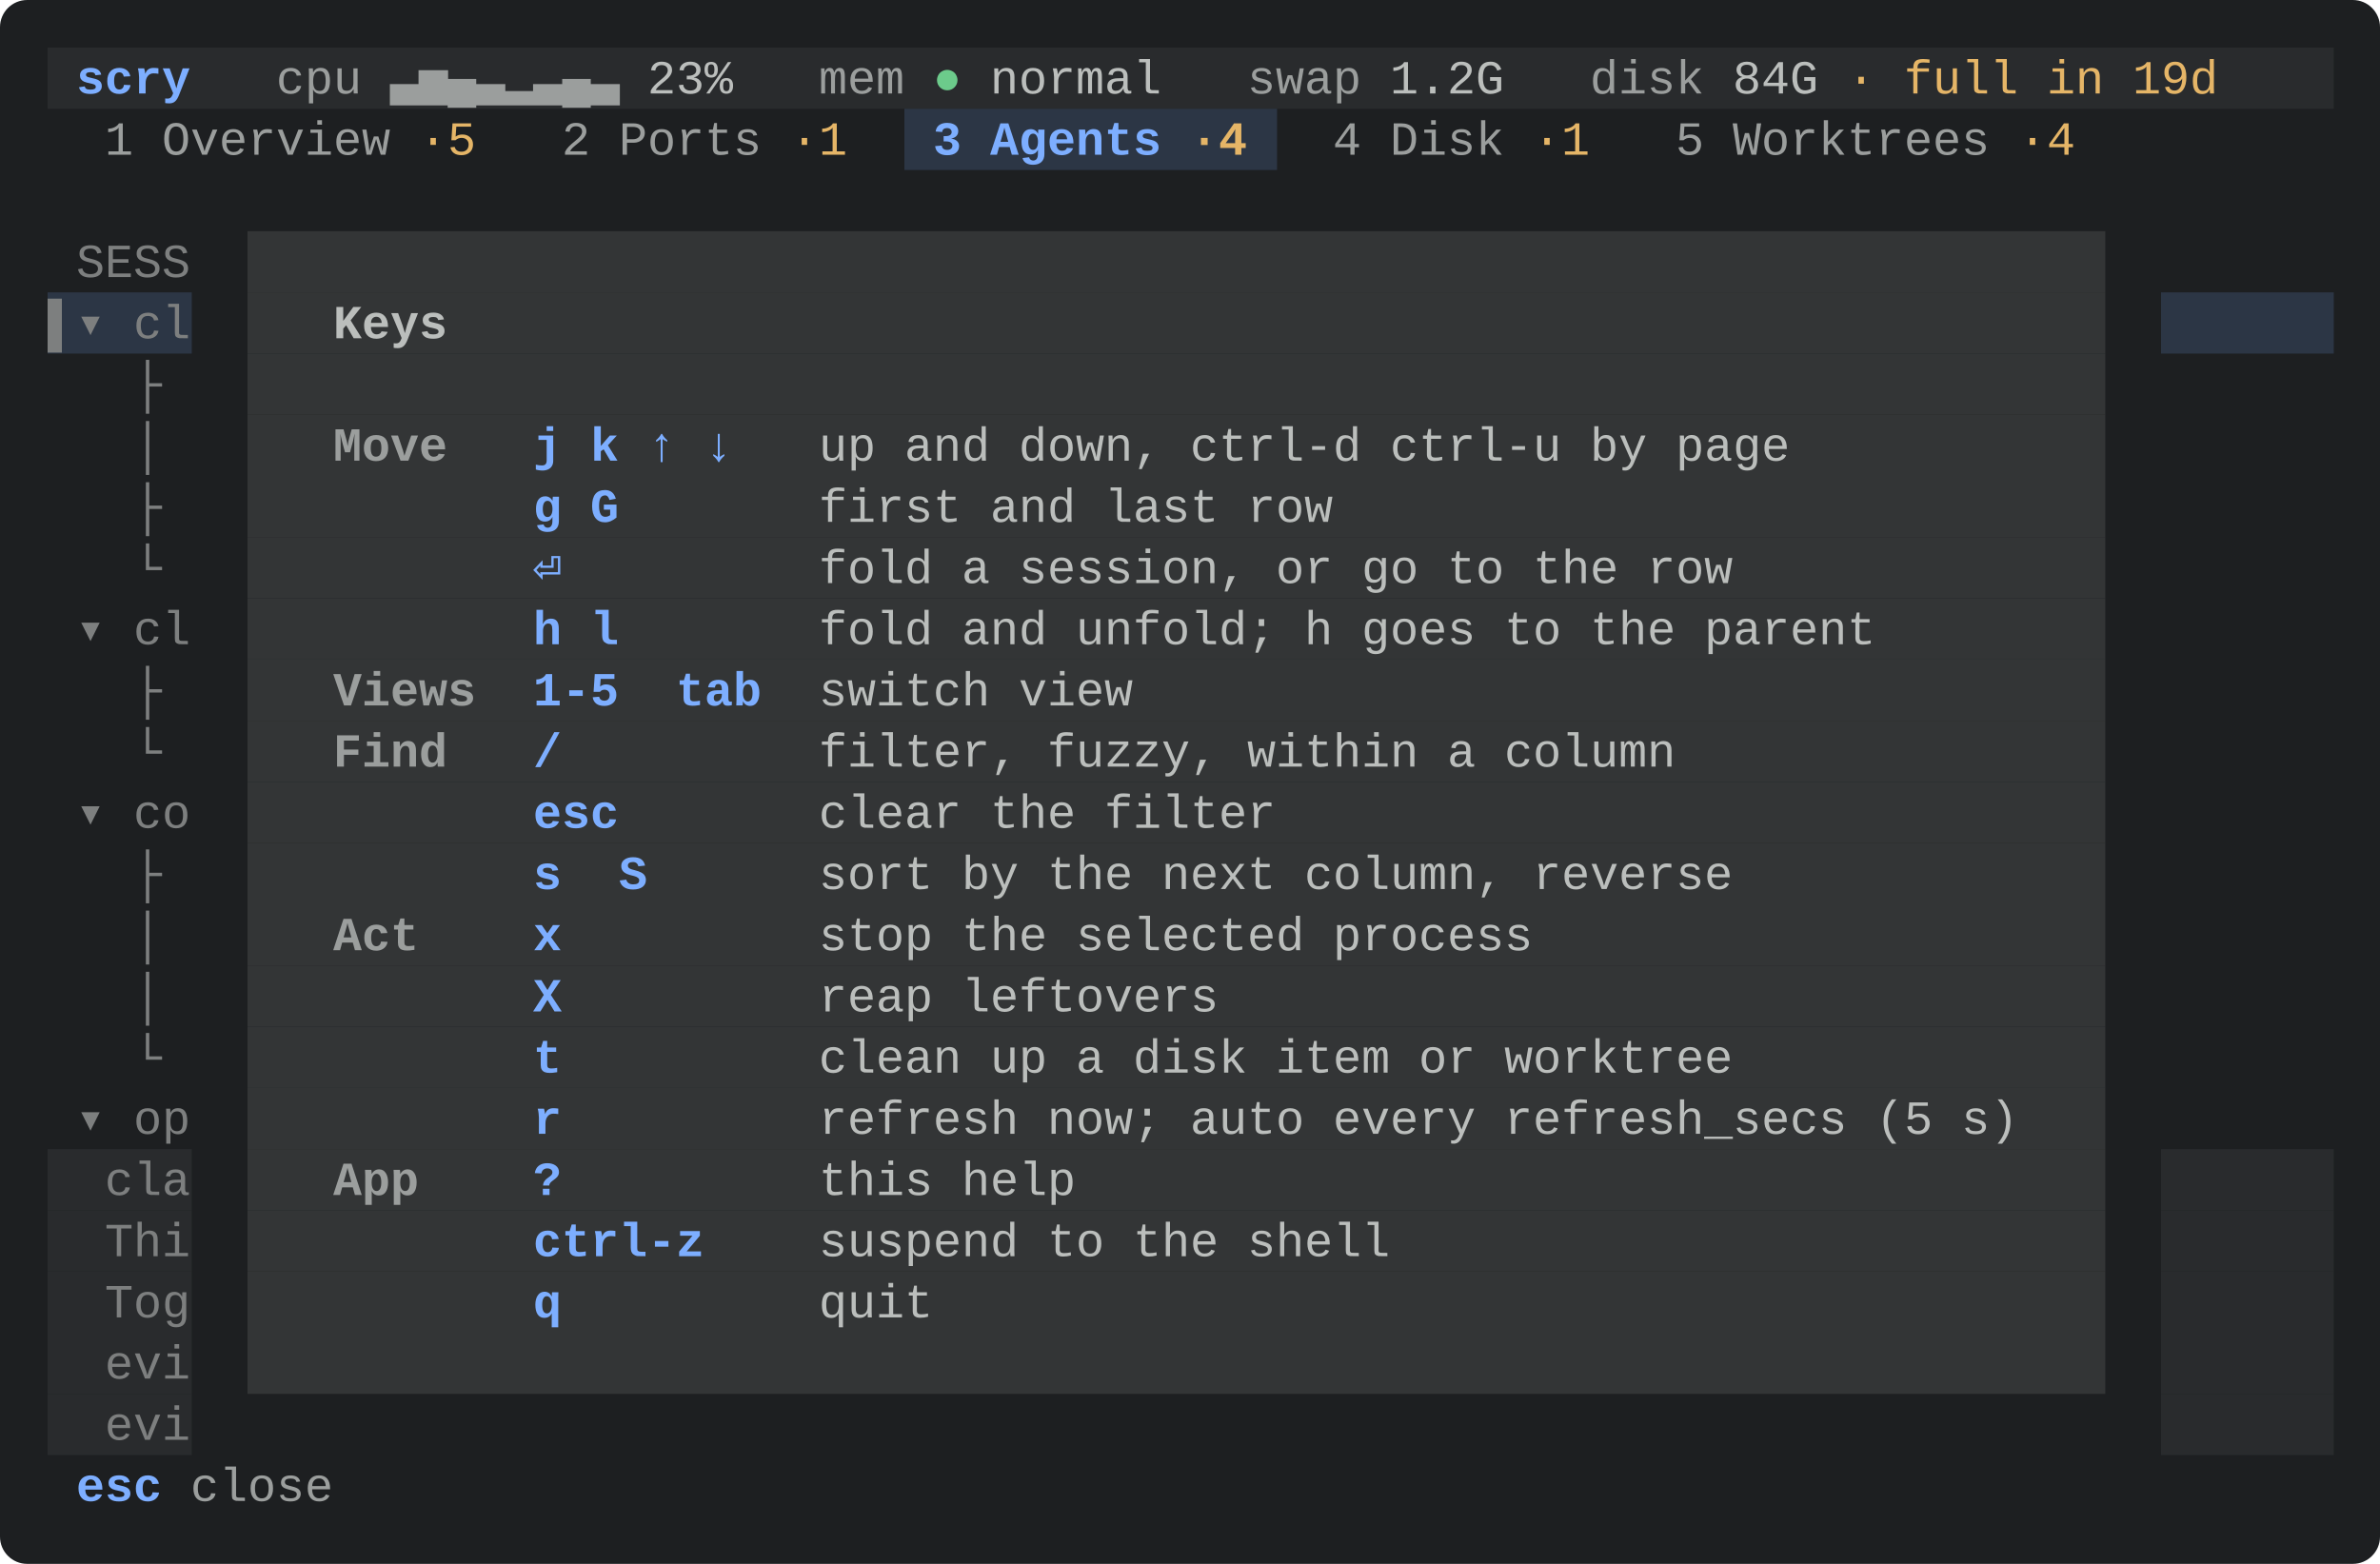
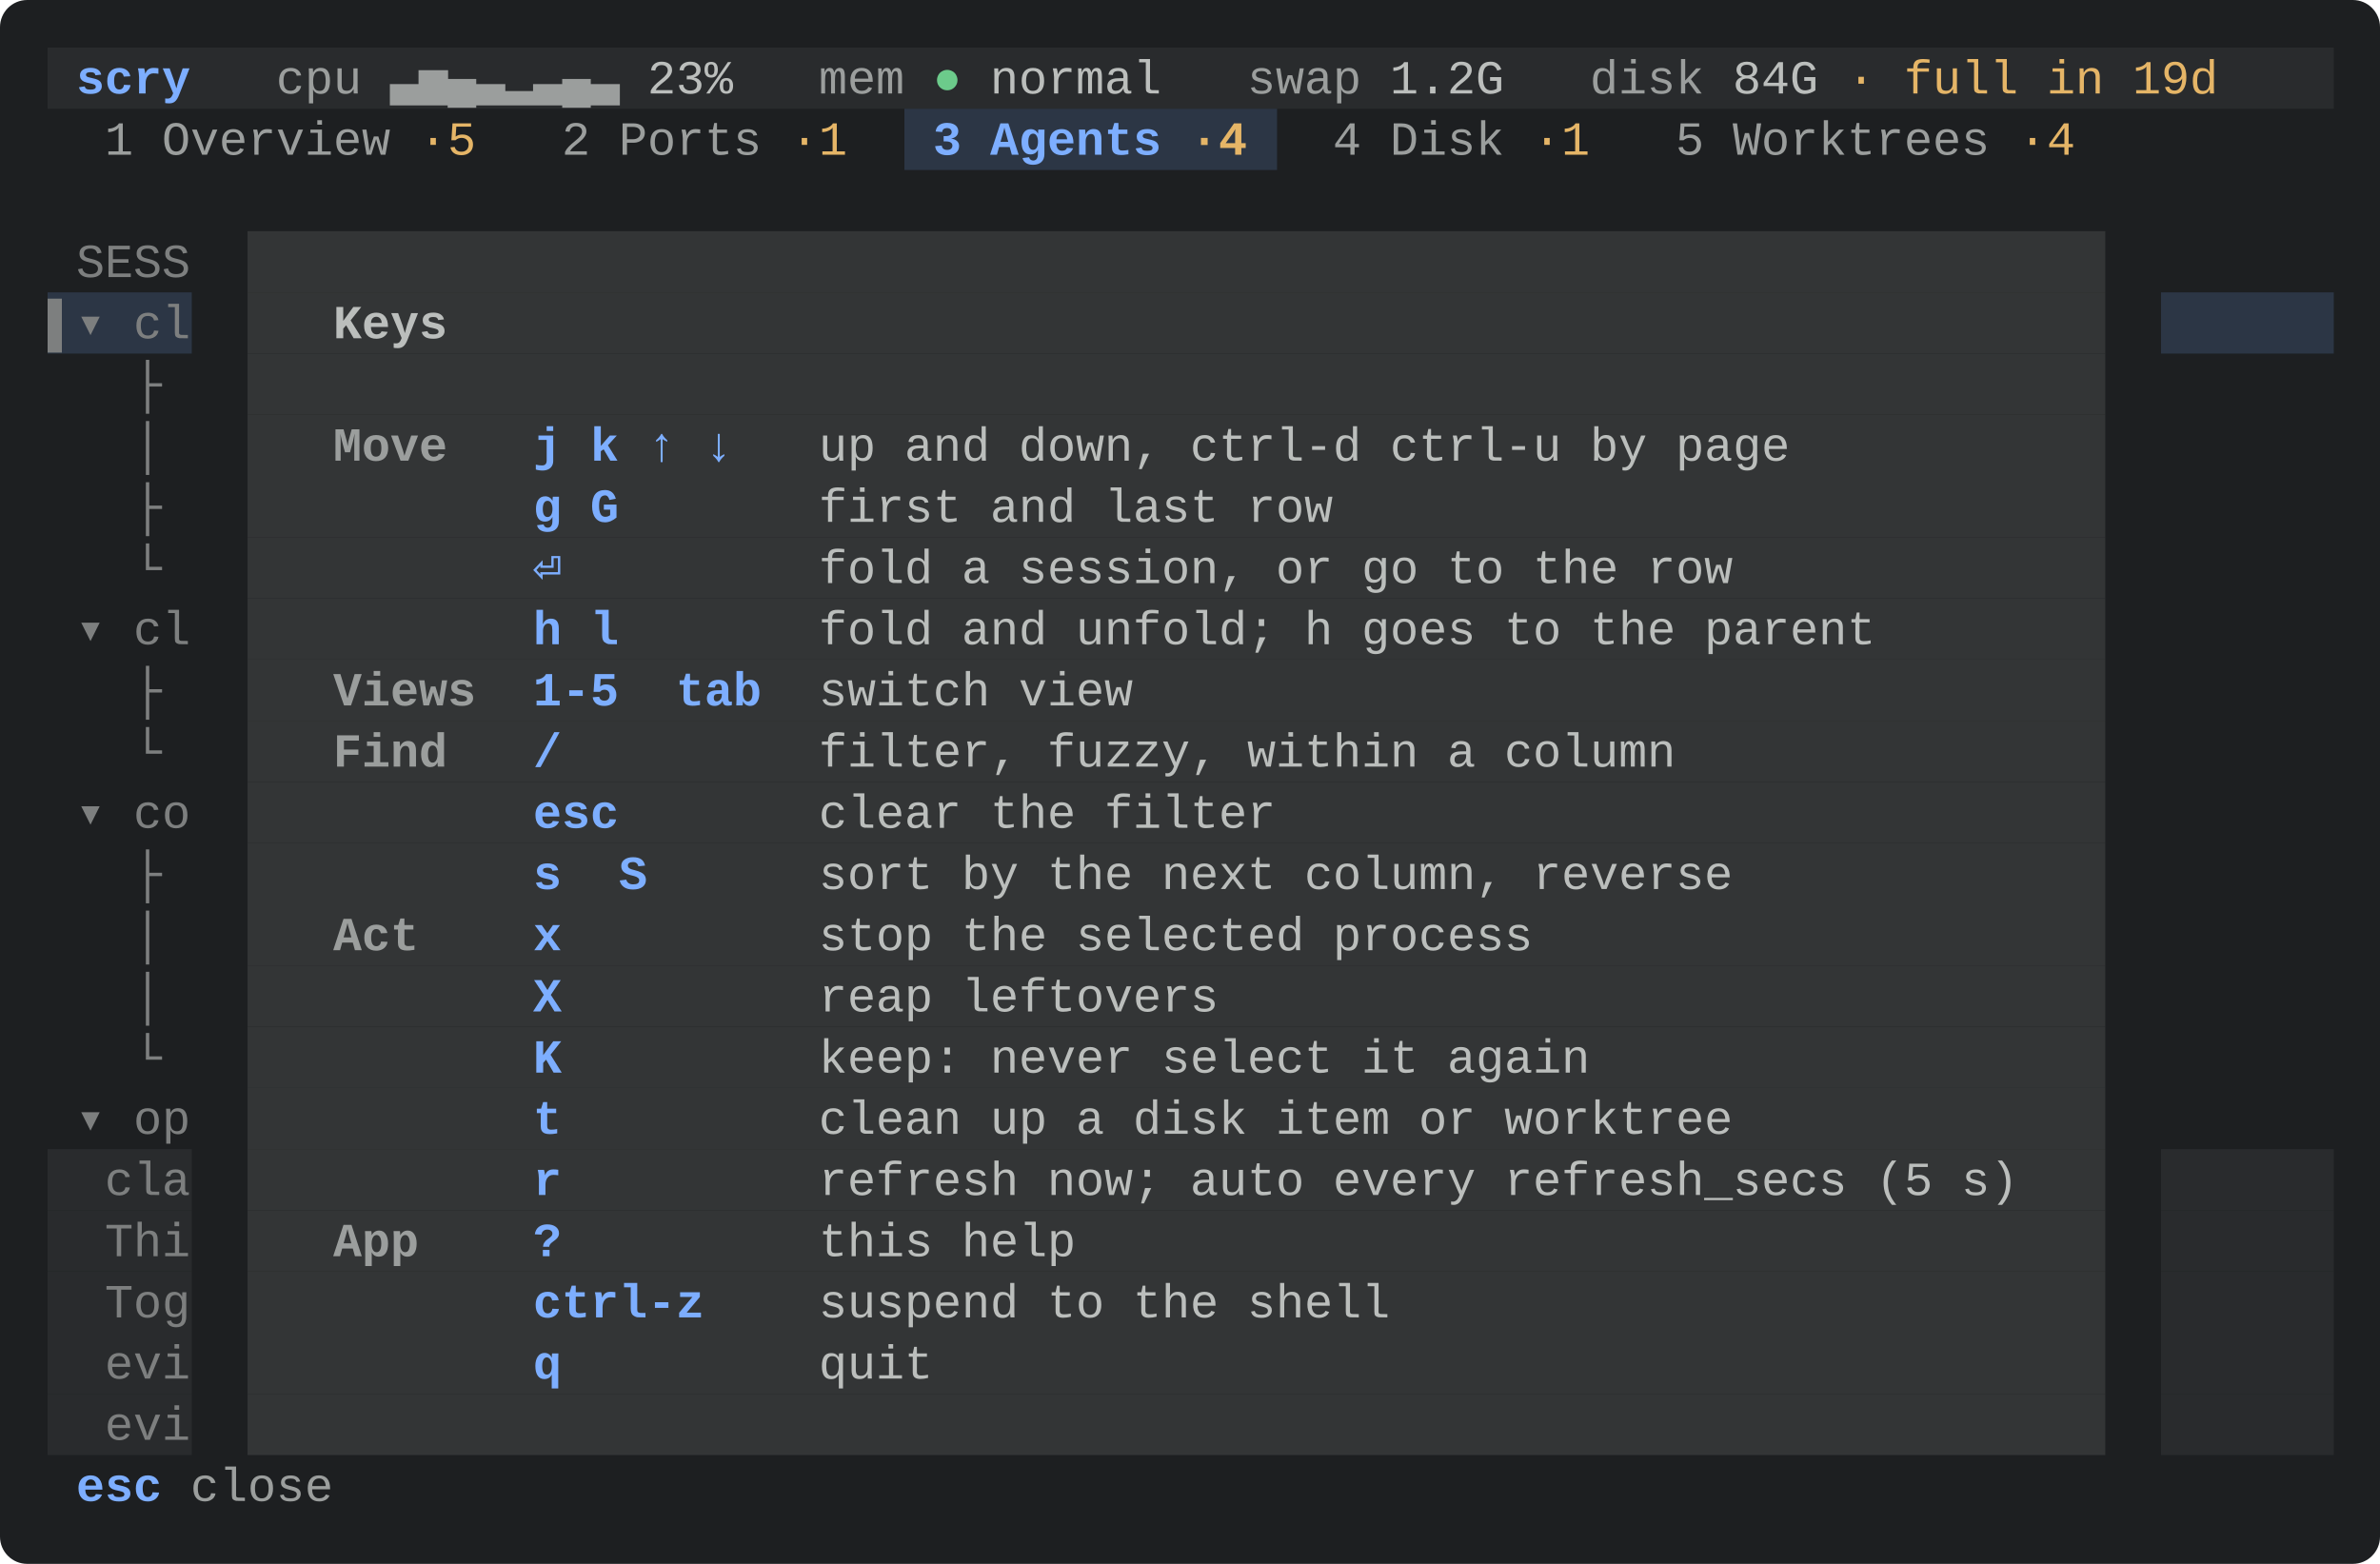
<svg xmlns="http://www.w3.org/2000/svg" width="700" height="460" viewBox="0 0 700 460">
  <style>text{font-family:ui-monospace,SFMono-Regular,"SF Mono",Menlo,Consolas,"Liberation Mono","DejaVu Sans Mono",monospace;font-size:14px;white-space:pre}</style>
  <rect width="700" height="460" rx="8" fill="#1d1f21" />
  <g transform="translate(14 14)">
    <rect x="0.0" y="0" width="672.4" height="18" fill="#292b2d" />
    <text x="8.4" y="13.5" fill="#7daeff" textLength="33.6" lengthAdjust="spacingAndGlyphs" xml:space="preserve" font-weight="700">scry</text>
    <text x="67.2" y="13.5" fill="#9b9e9d" textLength="100.8" lengthAdjust="spacingAndGlyphs" xml:space="preserve">cpu ▃▅▄▃▂▃▄▃</text>
    <text x="176.4" y="13.5" fill="#bbbebc" textLength="25.2" lengthAdjust="spacingAndGlyphs" xml:space="preserve">23%</text>
    <text x="226.8" y="13.5" fill="#9b9e9d" textLength="25.2" lengthAdjust="spacingAndGlyphs" xml:space="preserve">mem</text>
    <text x="260.4" y="13.5" fill="#6ccb8b" textLength="8.4" lengthAdjust="spacingAndGlyphs" xml:space="preserve">●</text>
    <text x="277.2" y="13.5" fill="#bbbebc" textLength="50.4" lengthAdjust="spacingAndGlyphs" xml:space="preserve">normal</text>
    <text x="352.8" y="13.5" fill="#9b9e9d" textLength="33.6" lengthAdjust="spacingAndGlyphs" xml:space="preserve">swap</text>
    <text x="394.8" y="13.5" fill="#bbbebc" textLength="33.6" lengthAdjust="spacingAndGlyphs" xml:space="preserve">1.2G</text>
    <text x="453.6" y="13.5" fill="#9b9e9d" textLength="33.6" lengthAdjust="spacingAndGlyphs" xml:space="preserve">disk</text>
    <text x="495.6" y="13.5" fill="#bbbebc" textLength="25.2" lengthAdjust="spacingAndGlyphs" xml:space="preserve">84G</text>
    <text x="529.2" y="13.5" fill="#e5b567" textLength="109.2" lengthAdjust="spacingAndGlyphs" xml:space="preserve">· full in 19d</text>
    <rect x="252.0" y="18" width="109.6" height="18" fill="#2c3645" />
    <text x="16.8" y="31.5" fill="#9b9e9d" textLength="84.0" lengthAdjust="spacingAndGlyphs" xml:space="preserve">1 Overview</text>
    <text x="109.2" y="31.5" fill="#e5b567" textLength="16.8" lengthAdjust="spacingAndGlyphs" xml:space="preserve">·5</text>
    <text x="151.2" y="31.5" fill="#9b9e9d" textLength="58.8" lengthAdjust="spacingAndGlyphs" xml:space="preserve">2 Ports</text>
    <text x="218.4" y="31.5" fill="#e5b567" textLength="16.8" lengthAdjust="spacingAndGlyphs" xml:space="preserve">·1</text>
    <text x="260.4" y="31.5" fill="#7daeff" textLength="67.2" lengthAdjust="spacingAndGlyphs" xml:space="preserve" font-weight="700">3 Agents</text>
    <text x="336.0" y="31.5" fill="#e5b567" textLength="16.8" lengthAdjust="spacingAndGlyphs" xml:space="preserve" font-weight="700">·4</text>
    <text x="378.0" y="31.5" fill="#9b9e9d" textLength="50.4" lengthAdjust="spacingAndGlyphs" xml:space="preserve">4 Disk</text>
    <text x="436.8" y="31.5" fill="#e5b567" textLength="16.8" lengthAdjust="spacingAndGlyphs" xml:space="preserve">·1</text>
    <text x="478.8" y="31.5" fill="#9b9e9d" textLength="92.4" lengthAdjust="spacingAndGlyphs" xml:space="preserve">5 Worktrees</text>
    <text x="579.6" y="31.5" fill="#e5b567" textLength="16.8" lengthAdjust="spacingAndGlyphs" xml:space="preserve">·4</text>
    <rect x="58.8" y="54" width="546.4" height="18" fill="#333536" />
    <text x="8.4" y="67.5" fill="#7d7f7f" textLength="33.6" lengthAdjust="spacingAndGlyphs" xml:space="preserve">SESS</text>
    <rect x="0.0" y="72" width="42.4" height="18" fill="#2c3645" />
    <rect x="58.8" y="72" width="546.4" height="18" fill="#333536" />
    <rect x="621.6" y="72" width="50.8" height="18" fill="#2c3645" />
    <text x="0.0" y="85.5" fill="#7d7f7f" textLength="42.0" lengthAdjust="spacingAndGlyphs" xml:space="preserve">▌▾ cl</text>
    <text x="84.0" y="85.5" fill="#bbbebc" textLength="33.6" lengthAdjust="spacingAndGlyphs" xml:space="preserve" font-weight="700">Keys</text>
    <rect x="58.8" y="90" width="546.4" height="18" fill="#333536" />
    <text x="25.2" y="103.5" fill="#7d7f7f" textLength="8.4" lengthAdjust="spacingAndGlyphs" xml:space="preserve">├</text>
    <rect x="58.8" y="108" width="546.4" height="18" fill="#333536" />
    <text x="25.2" y="121.5" fill="#7d7f7f" textLength="8.4" lengthAdjust="spacingAndGlyphs" xml:space="preserve">│</text>
    <text x="84.0" y="121.5" fill="#9b9e9d" textLength="33.6" lengthAdjust="spacingAndGlyphs" xml:space="preserve" font-weight="700">Move</text>
    <text x="142.8" y="121.5" fill="#7daeff" textLength="58.8" lengthAdjust="spacingAndGlyphs" xml:space="preserve" font-weight="700">j k ↑ ↓</text>
    <text x="226.8" y="121.5" fill="#bbbebc" textLength="285.6" lengthAdjust="spacingAndGlyphs" xml:space="preserve">up and down, ctrl-d ctrl-u by page</text>
    <rect x="58.8" y="126" width="546.4" height="18" fill="#333536" />
    <text x="25.2" y="139.5" fill="#7d7f7f" textLength="8.4" lengthAdjust="spacingAndGlyphs" xml:space="preserve">├</text>
    <text x="142.8" y="139.5" fill="#7daeff" textLength="25.2" lengthAdjust="spacingAndGlyphs" xml:space="preserve" font-weight="700">g G</text>
    <text x="226.8" y="139.5" fill="#bbbebc" textLength="151.2" lengthAdjust="spacingAndGlyphs" xml:space="preserve">first and last row</text>
    <rect x="58.8" y="144" width="546.4" height="18" fill="#333536" />
    <text x="25.2" y="157.5" fill="#7d7f7f" textLength="8.4" lengthAdjust="spacingAndGlyphs" xml:space="preserve">└</text>
    <text x="142.8" y="157.5" fill="#7daeff" textLength="8.4" lengthAdjust="spacingAndGlyphs" xml:space="preserve" font-weight="700">⏎</text>
    <text x="226.8" y="157.5" fill="#bbbebc" textLength="268.8" lengthAdjust="spacingAndGlyphs" xml:space="preserve">fold a session, or go to the row</text>
    <rect x="58.8" y="162" width="546.4" height="18" fill="#333536" />
    <text x="8.4" y="175.5" fill="#7d7f7f" textLength="33.6" lengthAdjust="spacingAndGlyphs" xml:space="preserve">▾ cl</text>
    <text x="142.8" y="175.5" fill="#7daeff" textLength="25.2" lengthAdjust="spacingAndGlyphs" xml:space="preserve" font-weight="700">h l</text>
    <text x="226.8" y="175.5" fill="#bbbebc" textLength="310.8" lengthAdjust="spacingAndGlyphs" xml:space="preserve">fold and unfold; h goes to the parent</text>
    <rect x="58.8" y="180" width="546.4" height="18" fill="#333536" />
    <text x="25.2" y="193.5" fill="#7d7f7f" textLength="8.4" lengthAdjust="spacingAndGlyphs" xml:space="preserve">├</text>
    <text x="84.0" y="193.5" fill="#9b9e9d" textLength="42.0" lengthAdjust="spacingAndGlyphs" xml:space="preserve" font-weight="700">Views</text>
    <text x="142.8" y="193.5" fill="#7daeff" textLength="25.2" lengthAdjust="spacingAndGlyphs" xml:space="preserve" font-weight="700">1-5</text>
    <text x="184.8" y="193.5" fill="#7daeff" textLength="25.2" lengthAdjust="spacingAndGlyphs" xml:space="preserve" font-weight="700">tab</text>
    <text x="226.8" y="193.5" fill="#bbbebc" textLength="92.4" lengthAdjust="spacingAndGlyphs" xml:space="preserve">switch view</text>
    <rect x="58.8" y="198" width="546.4" height="18" fill="#333536" />
    <text x="25.2" y="211.5" fill="#7d7f7f" textLength="8.4" lengthAdjust="spacingAndGlyphs" xml:space="preserve">└</text>
    <text x="84.0" y="211.5" fill="#9b9e9d" textLength="33.6" lengthAdjust="spacingAndGlyphs" xml:space="preserve" font-weight="700">Find</text>
    <text x="142.8" y="211.5" fill="#7daeff" textLength="8.4" lengthAdjust="spacingAndGlyphs" xml:space="preserve" font-weight="700">/</text>
    <text x="226.8" y="211.5" fill="#bbbebc" textLength="252.0" lengthAdjust="spacingAndGlyphs" xml:space="preserve">filter, fuzzy, within a column</text>
    <rect x="58.8" y="216" width="546.4" height="18" fill="#333536" />
    <text x="8.4" y="229.5" fill="#7d7f7f" textLength="33.6" lengthAdjust="spacingAndGlyphs" xml:space="preserve">▾ co</text>
    <text x="142.8" y="229.5" fill="#7daeff" textLength="25.2" lengthAdjust="spacingAndGlyphs" xml:space="preserve" font-weight="700">esc</text>
    <text x="226.8" y="229.5" fill="#bbbebc" textLength="134.4" lengthAdjust="spacingAndGlyphs" xml:space="preserve">clear the filter</text>
    <rect x="58.8" y="234" width="546.4" height="18" fill="#333536" />
    <text x="25.2" y="247.5" fill="#7d7f7f" textLength="8.4" lengthAdjust="spacingAndGlyphs" xml:space="preserve">├</text>
    <text x="142.8" y="247.5" fill="#7daeff" textLength="8.4" lengthAdjust="spacingAndGlyphs" xml:space="preserve" font-weight="700">s</text>
    <text x="168.0" y="247.5" fill="#7daeff" textLength="8.4" lengthAdjust="spacingAndGlyphs" xml:space="preserve" font-weight="700">S</text>
    <text x="226.8" y="247.5" fill="#bbbebc" textLength="268.8" lengthAdjust="spacingAndGlyphs" xml:space="preserve">sort by the next column, reverse</text>
    <rect x="58.8" y="252" width="546.4" height="18" fill="#333536" />
    <text x="25.2" y="265.5" fill="#7d7f7f" textLength="8.4" lengthAdjust="spacingAndGlyphs" xml:space="preserve">│</text>
    <text x="84.0" y="265.5" fill="#9b9e9d" textLength="25.2" lengthAdjust="spacingAndGlyphs" xml:space="preserve" font-weight="700">Act</text>
    <text x="142.8" y="265.5" fill="#7daeff" textLength="8.4" lengthAdjust="spacingAndGlyphs" xml:space="preserve" font-weight="700">x</text>
    <text x="226.8" y="265.5" fill="#bbbebc" textLength="210.0" lengthAdjust="spacingAndGlyphs" xml:space="preserve">stop the selected process</text>
    <rect x="58.8" y="270" width="546.4" height="18" fill="#333536" />
    <text x="25.2" y="283.5" fill="#7d7f7f" textLength="8.4" lengthAdjust="spacingAndGlyphs" xml:space="preserve">│</text>
    <text x="142.8" y="283.5" fill="#7daeff" textLength="8.4" lengthAdjust="spacingAndGlyphs" xml:space="preserve" font-weight="700">X</text>
    <text x="226.8" y="283.5" fill="#bbbebc" textLength="117.6" lengthAdjust="spacingAndGlyphs" xml:space="preserve">reap leftovers</text>
    <rect x="58.8" y="288" width="546.4" height="18" fill="#333536" />
    <text x="25.2" y="301.5" fill="#7d7f7f" textLength="8.4" lengthAdjust="spacingAndGlyphs" xml:space="preserve">└</text>
-     <text x="142.8" y="301.5" fill="#7daeff" textLength="8.4" lengthAdjust="spacingAndGlyphs" xml:space="preserve" font-weight="700">t</text>
-     <text x="226.8" y="301.5" fill="#bbbebc" textLength="268.8" lengthAdjust="spacingAndGlyphs" xml:space="preserve">clean up a disk item or worktree</text>
+     <text x="142.8" y="301.5" fill="#7daeff" textLength="8.4" lengthAdjust="spacingAndGlyphs" xml:space="preserve" font-weight="700">K</text>
+     <text x="226.8" y="301.5" fill="#bbbebc" textLength="226.8" lengthAdjust="spacingAndGlyphs" xml:space="preserve">keep: never select it again</text>
    <rect x="58.8" y="306" width="546.4" height="18" fill="#333536" />
    <text x="8.4" y="319.5" fill="#7d7f7f" textLength="33.6" lengthAdjust="spacingAndGlyphs" xml:space="preserve">▾ op</text>
-     <text x="142.8" y="319.5" fill="#7daeff" textLength="8.4" lengthAdjust="spacingAndGlyphs" xml:space="preserve" font-weight="700">r</text>
-     <text x="226.8" y="319.5" fill="#bbbebc" textLength="352.8" lengthAdjust="spacingAndGlyphs" xml:space="preserve">refresh now; auto every refresh_secs (5 s)</text>
+     <text x="142.8" y="319.5" fill="#7daeff" textLength="8.4" lengthAdjust="spacingAndGlyphs" xml:space="preserve" font-weight="700">t</text>
+     <text x="226.8" y="319.5" fill="#bbbebc" textLength="268.8" lengthAdjust="spacingAndGlyphs" xml:space="preserve">clean up a disk item or worktree</text>
    <rect x="0.0" y="324" width="42.4" height="18" fill="#292b2d" />
    <rect x="58.8" y="324" width="546.4" height="18" fill="#333536" />
    <rect x="621.6" y="324" width="50.8" height="18" fill="#292b2d" />
    <text x="16.8" y="337.5" fill="#7d7f7f" textLength="25.2" lengthAdjust="spacingAndGlyphs" xml:space="preserve">cla</text>
-     <text x="84.0" y="337.5" fill="#9b9e9d" textLength="25.2" lengthAdjust="spacingAndGlyphs" xml:space="preserve" font-weight="700">App</text>
-     <text x="142.8" y="337.5" fill="#7daeff" textLength="8.4" lengthAdjust="spacingAndGlyphs" xml:space="preserve" font-weight="700">?</text>
-     <text x="226.8" y="337.5" fill="#bbbebc" textLength="75.6" lengthAdjust="spacingAndGlyphs" xml:space="preserve">this help</text>
+     <text x="142.8" y="337.5" fill="#7daeff" textLength="8.4" lengthAdjust="spacingAndGlyphs" xml:space="preserve" font-weight="700">r</text>
+     <text x="226.8" y="337.5" fill="#bbbebc" textLength="352.8" lengthAdjust="spacingAndGlyphs" xml:space="preserve">refresh now; auto every refresh_secs (5 s)</text>
    <rect x="0.0" y="342" width="42.4" height="18" fill="#292b2d" />
    <rect x="58.8" y="342" width="546.4" height="18" fill="#333536" />
    <rect x="621.6" y="342" width="50.8" height="18" fill="#292b2d" />
    <text x="16.8" y="355.5" fill="#7d7f7f" textLength="25.2" lengthAdjust="spacingAndGlyphs" xml:space="preserve">Thi</text>
-     <text x="142.8" y="355.5" fill="#7daeff" textLength="50.4" lengthAdjust="spacingAndGlyphs" xml:space="preserve" font-weight="700">ctrl-z</text>
-     <text x="226.8" y="355.5" fill="#bbbebc" textLength="168.0" lengthAdjust="spacingAndGlyphs" xml:space="preserve">suspend to the shell</text>
+     <text x="84.0" y="355.5" fill="#9b9e9d" textLength="25.2" lengthAdjust="spacingAndGlyphs" xml:space="preserve" font-weight="700">App</text>
+     <text x="142.8" y="355.5" fill="#7daeff" textLength="8.4" lengthAdjust="spacingAndGlyphs" xml:space="preserve" font-weight="700">?</text>
+     <text x="226.8" y="355.5" fill="#bbbebc" textLength="75.6" lengthAdjust="spacingAndGlyphs" xml:space="preserve">this help</text>
    <rect x="0.0" y="360" width="42.4" height="18" fill="#292b2d" />
    <rect x="58.8" y="360" width="546.4" height="18" fill="#333536" />
    <rect x="621.6" y="360" width="50.8" height="18" fill="#292b2d" />
    <text x="16.8" y="373.5" fill="#7d7f7f" textLength="25.2" lengthAdjust="spacingAndGlyphs" xml:space="preserve">Tog</text>
-     <text x="142.8" y="373.5" fill="#7daeff" textLength="8.4" lengthAdjust="spacingAndGlyphs" xml:space="preserve" font-weight="700">q</text>
-     <text x="226.8" y="373.5" fill="#bbbebc" textLength="33.6" lengthAdjust="spacingAndGlyphs" xml:space="preserve">quit</text>
+     <text x="142.8" y="373.5" fill="#7daeff" textLength="50.4" lengthAdjust="spacingAndGlyphs" xml:space="preserve" font-weight="700">ctrl-z</text>
+     <text x="226.8" y="373.5" fill="#bbbebc" textLength="168.0" lengthAdjust="spacingAndGlyphs" xml:space="preserve">suspend to the shell</text>
    <rect x="0.0" y="378" width="42.4" height="18" fill="#292b2d" />
    <rect x="58.8" y="378" width="546.4" height="18" fill="#333536" />
    <rect x="621.6" y="378" width="50.8" height="18" fill="#292b2d" />
    <text x="16.8" y="391.5" fill="#7d7f7f" textLength="25.2" lengthAdjust="spacingAndGlyphs" xml:space="preserve">evi</text>
+     <text x="142.8" y="391.5" fill="#7daeff" textLength="8.4" lengthAdjust="spacingAndGlyphs" xml:space="preserve" font-weight="700">q</text>
+     <text x="226.8" y="391.5" fill="#bbbebc" textLength="33.6" lengthAdjust="spacingAndGlyphs" xml:space="preserve">quit</text>
    <rect x="0.0" y="396" width="42.4" height="18" fill="#292b2d" />
+     <rect x="58.8" y="396" width="546.4" height="18" fill="#333536" />
    <rect x="621.6" y="396" width="50.8" height="18" fill="#292b2d" />
    <text x="16.8" y="409.5" fill="#7d7f7f" textLength="25.2" lengthAdjust="spacingAndGlyphs" xml:space="preserve">evi</text>
    <text x="8.4" y="427.5" fill="#7daeff" textLength="25.2" lengthAdjust="spacingAndGlyphs" xml:space="preserve" font-weight="700">esc</text>
    <text x="42.0" y="427.5" fill="#9b9e9d" textLength="42.0" lengthAdjust="spacingAndGlyphs" xml:space="preserve">close</text>
  </g>
</svg>
